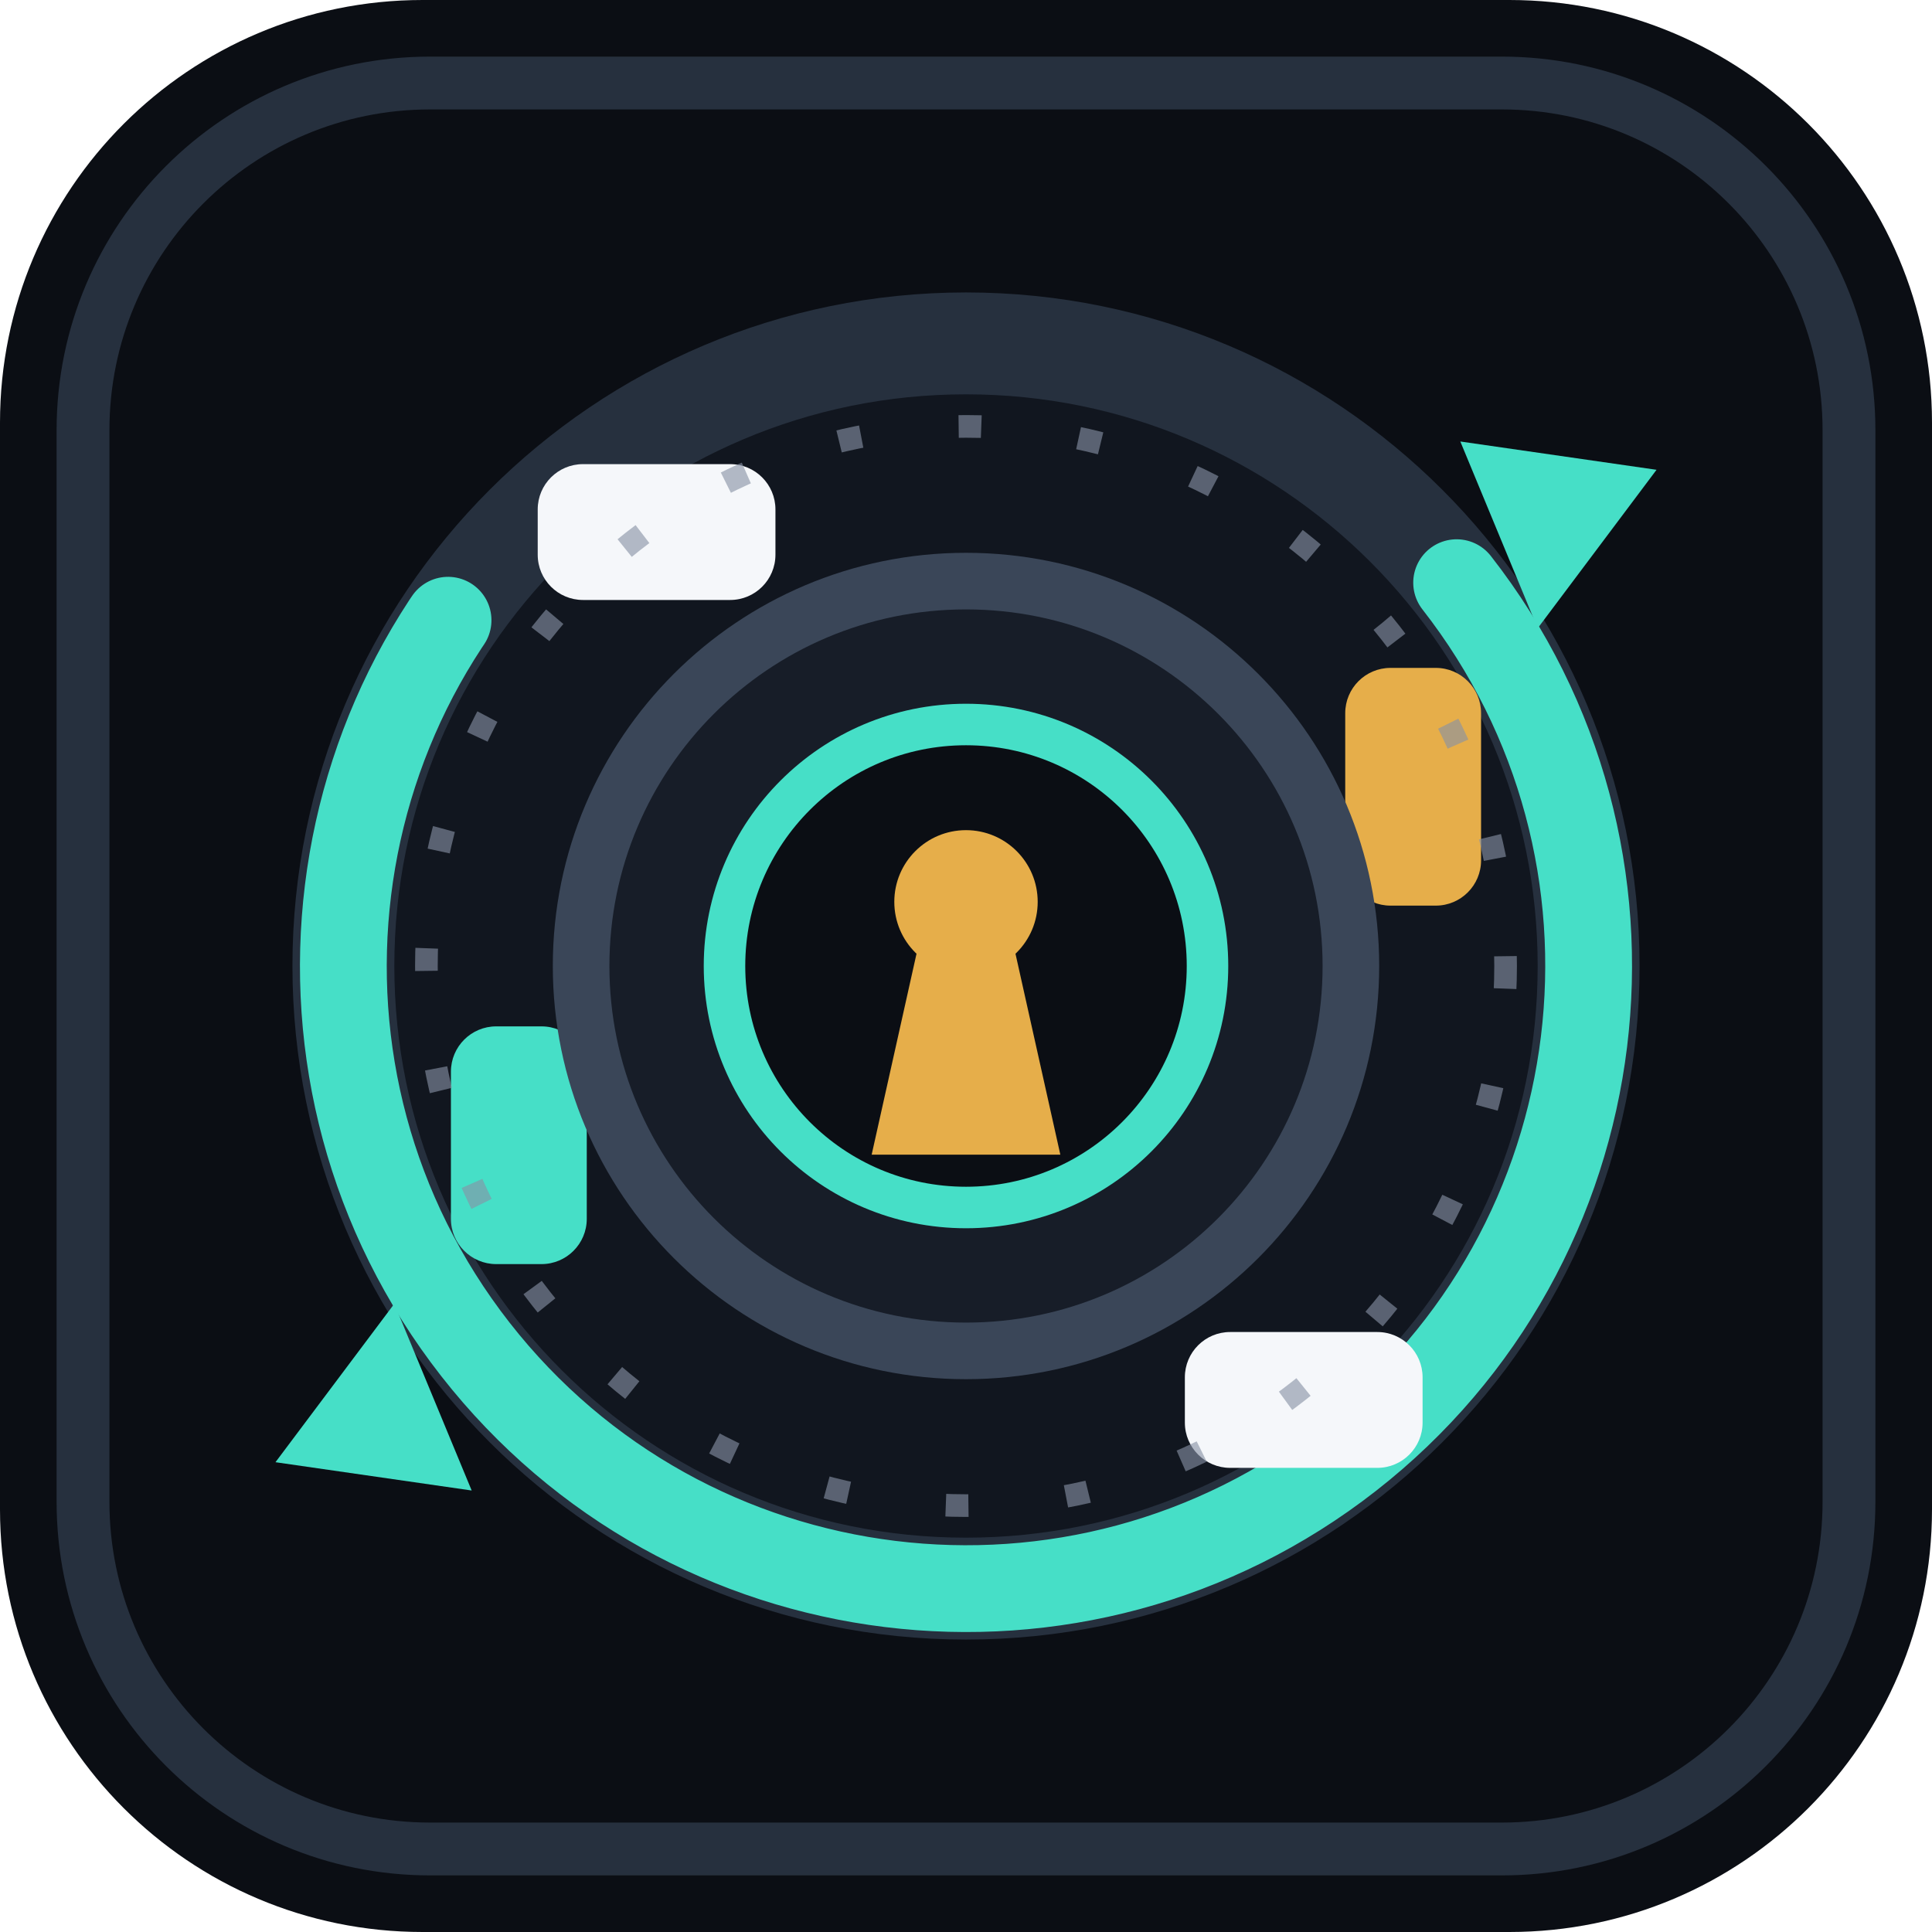
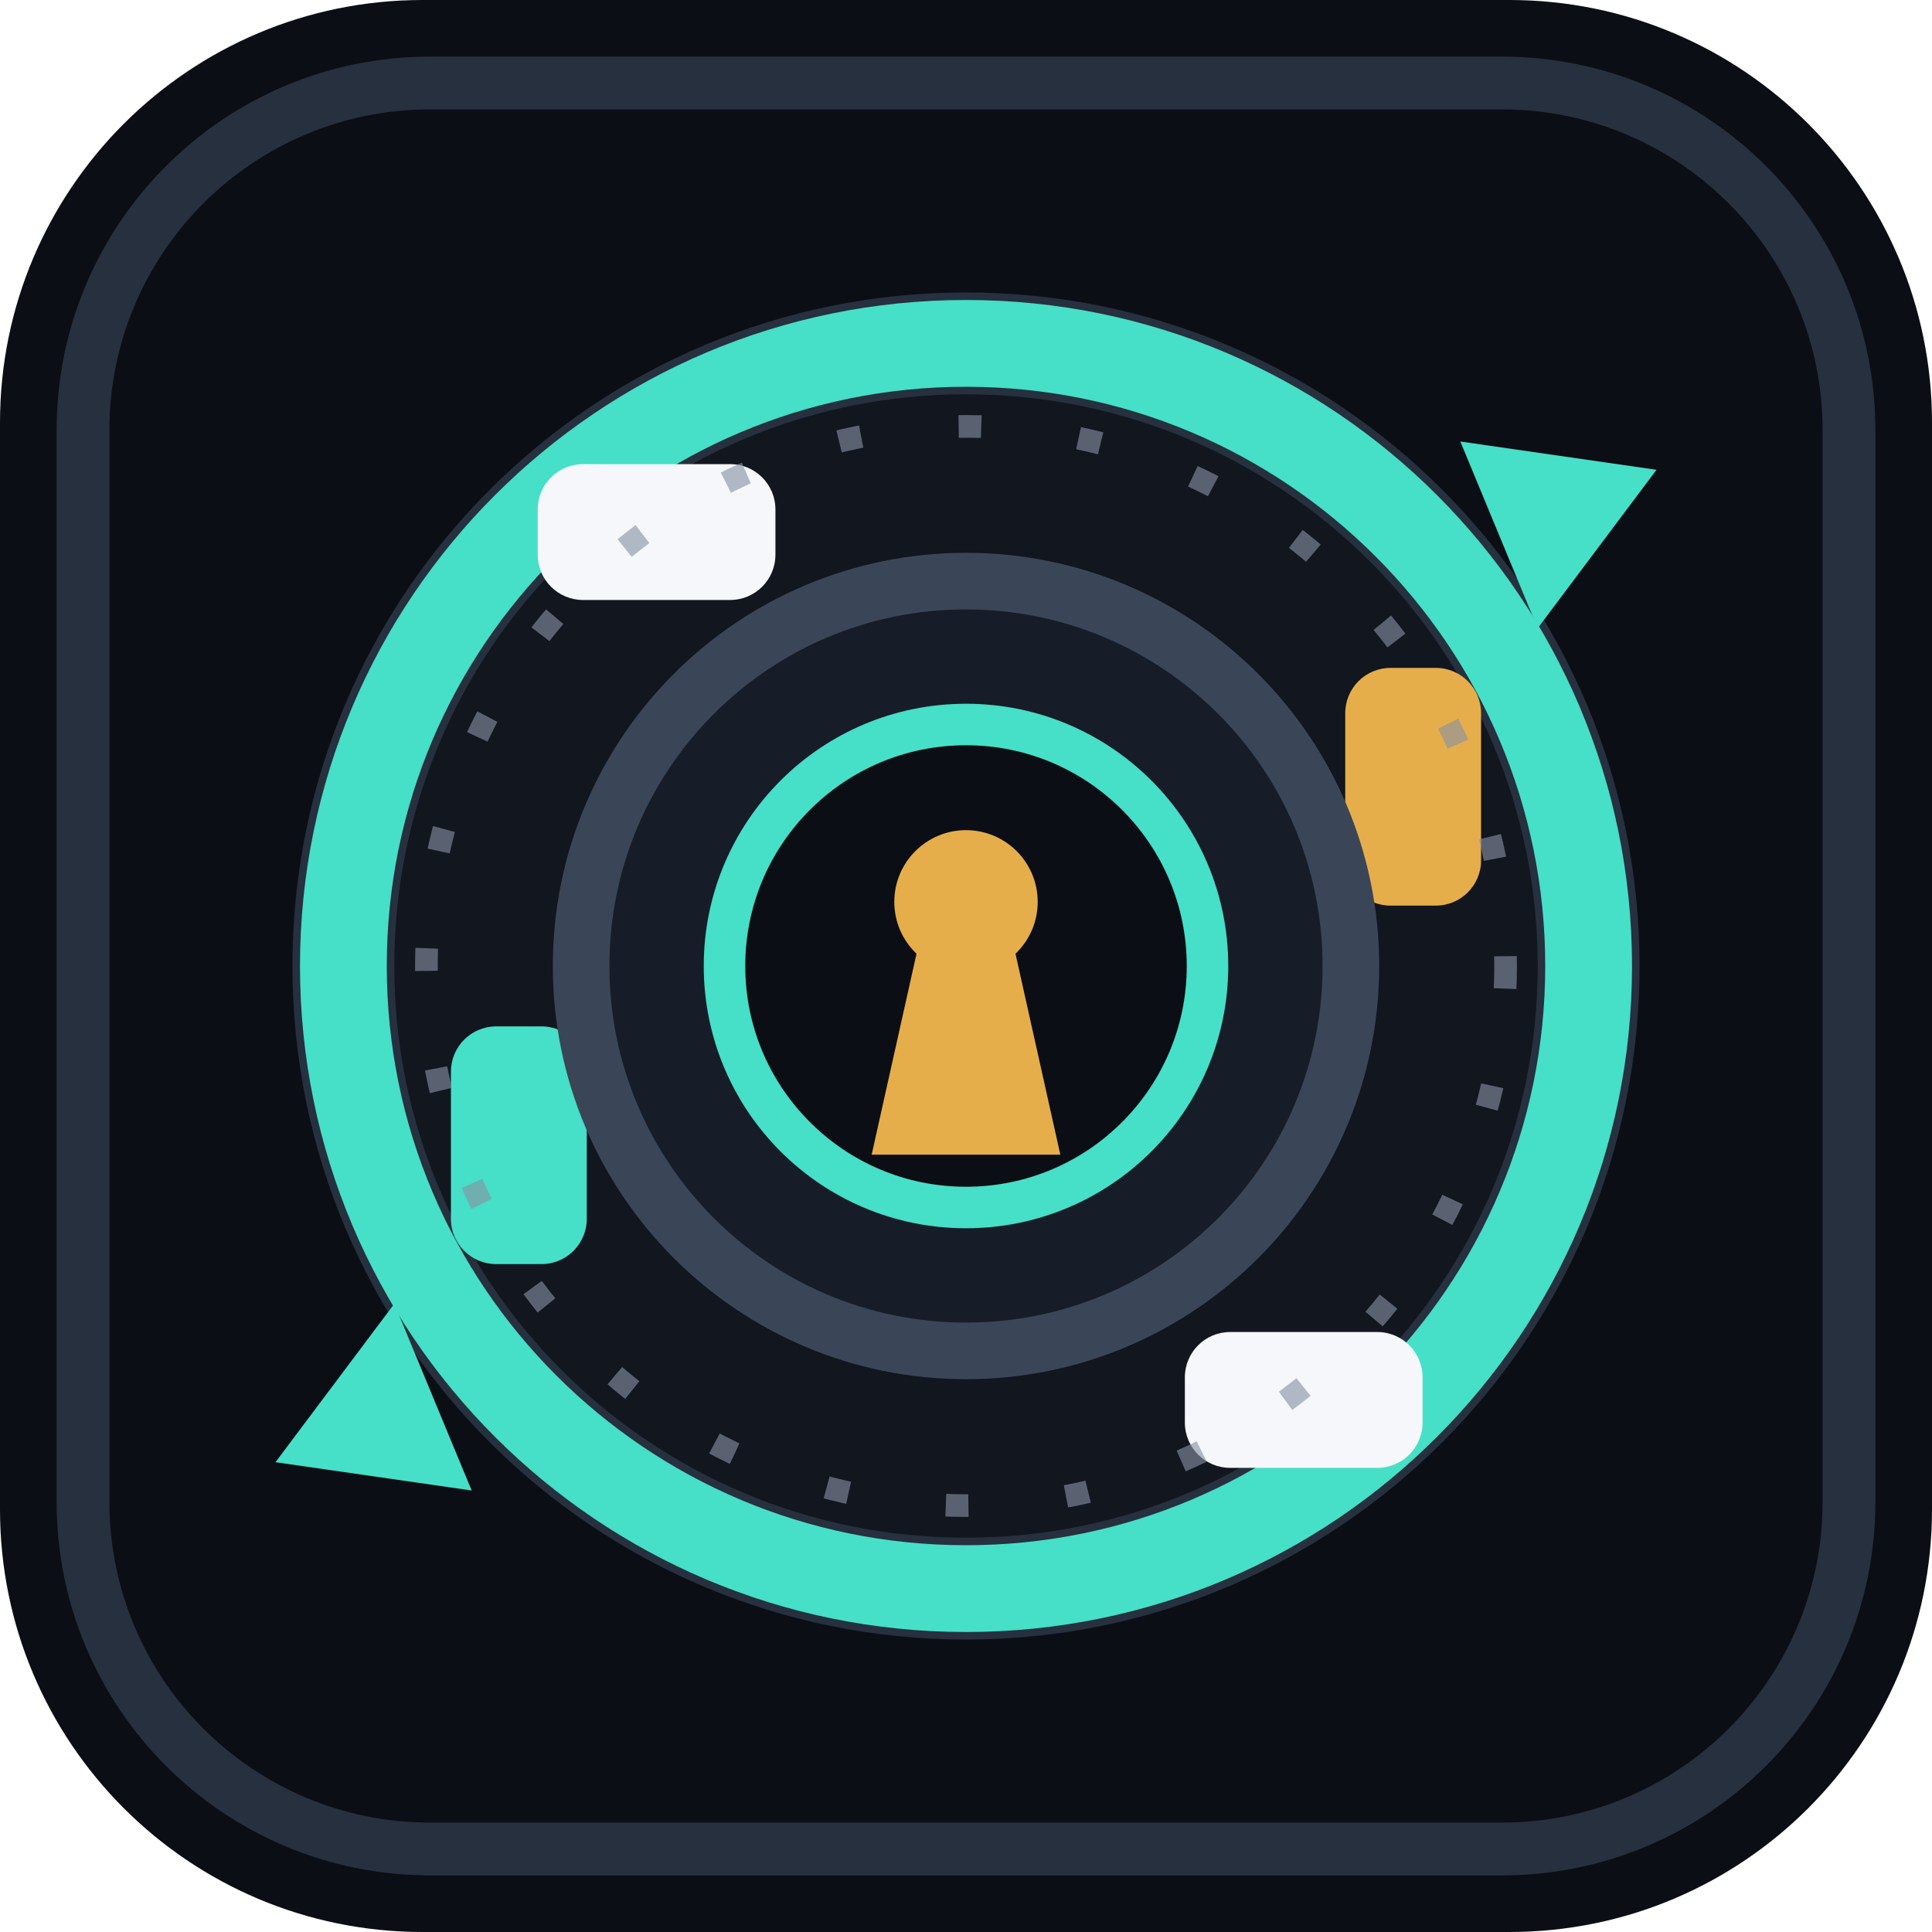
<svg xmlns="http://www.w3.org/2000/svg" viewBox="0 0 1024 1024" role="img" aria-labelledby="title">
  <rect width="1024" height="1024" rx="224" fill="#0b0e14" />
  <rect x="44" y="44" width="936" height="936" rx="184" fill="none" stroke="#26303e" stroke-width="28" />
  <circle cx="512" cy="512" r="330" fill="#11161f" stroke="#26303e" stroke-width="54" />
-   <circle cx="512" cy="512" r="330" fill="none" stroke="#46dfc7" stroke-width="46" stroke-linecap="round" stroke-dasharray="1450 624" transform="rotate(-38 512 512)" />
+   <circle cx="512" cy="512" r="330" fill="none" stroke="#46dfc7" stroke-width="46" />
  <path d="M774 234l104 15-63 84z" fill="#46dfc7" />
  <path d="M250 790l-104-15 63-84z" fill="#46dfc7" />
  <rect x="285" y="246" width="126" height="72" rx="24" fill="#f5f7fa" />
  <rect x="628" y="706" width="126" height="72" rx="24" fill="#f5f7fa" />
  <rect x="713" y="354" width="72" height="126" rx="24" fill="#e6ae4a" />
  <rect x="239" y="544" width="72" height="126" rx="24" fill="#46dfc7" />
  <circle cx="512" cy="512" r="204" fill="#171d28" stroke="#3a4658" stroke-width="30" />
  <circle cx="512" cy="512" r="128" fill="#0b0e14" stroke="#46dfc7" stroke-width="22" />
  <circle cx="512" cy="478" r="38" fill="#e6ae4a" />
  <path d="M487 500h50l25 112H462z" fill="#e6ae4a" />
  <circle cx="512" cy="512" r="286" fill="none" stroke="#8792a4" stroke-width="12" stroke-dasharray="12 52" opacity="0.62" />
</svg>
